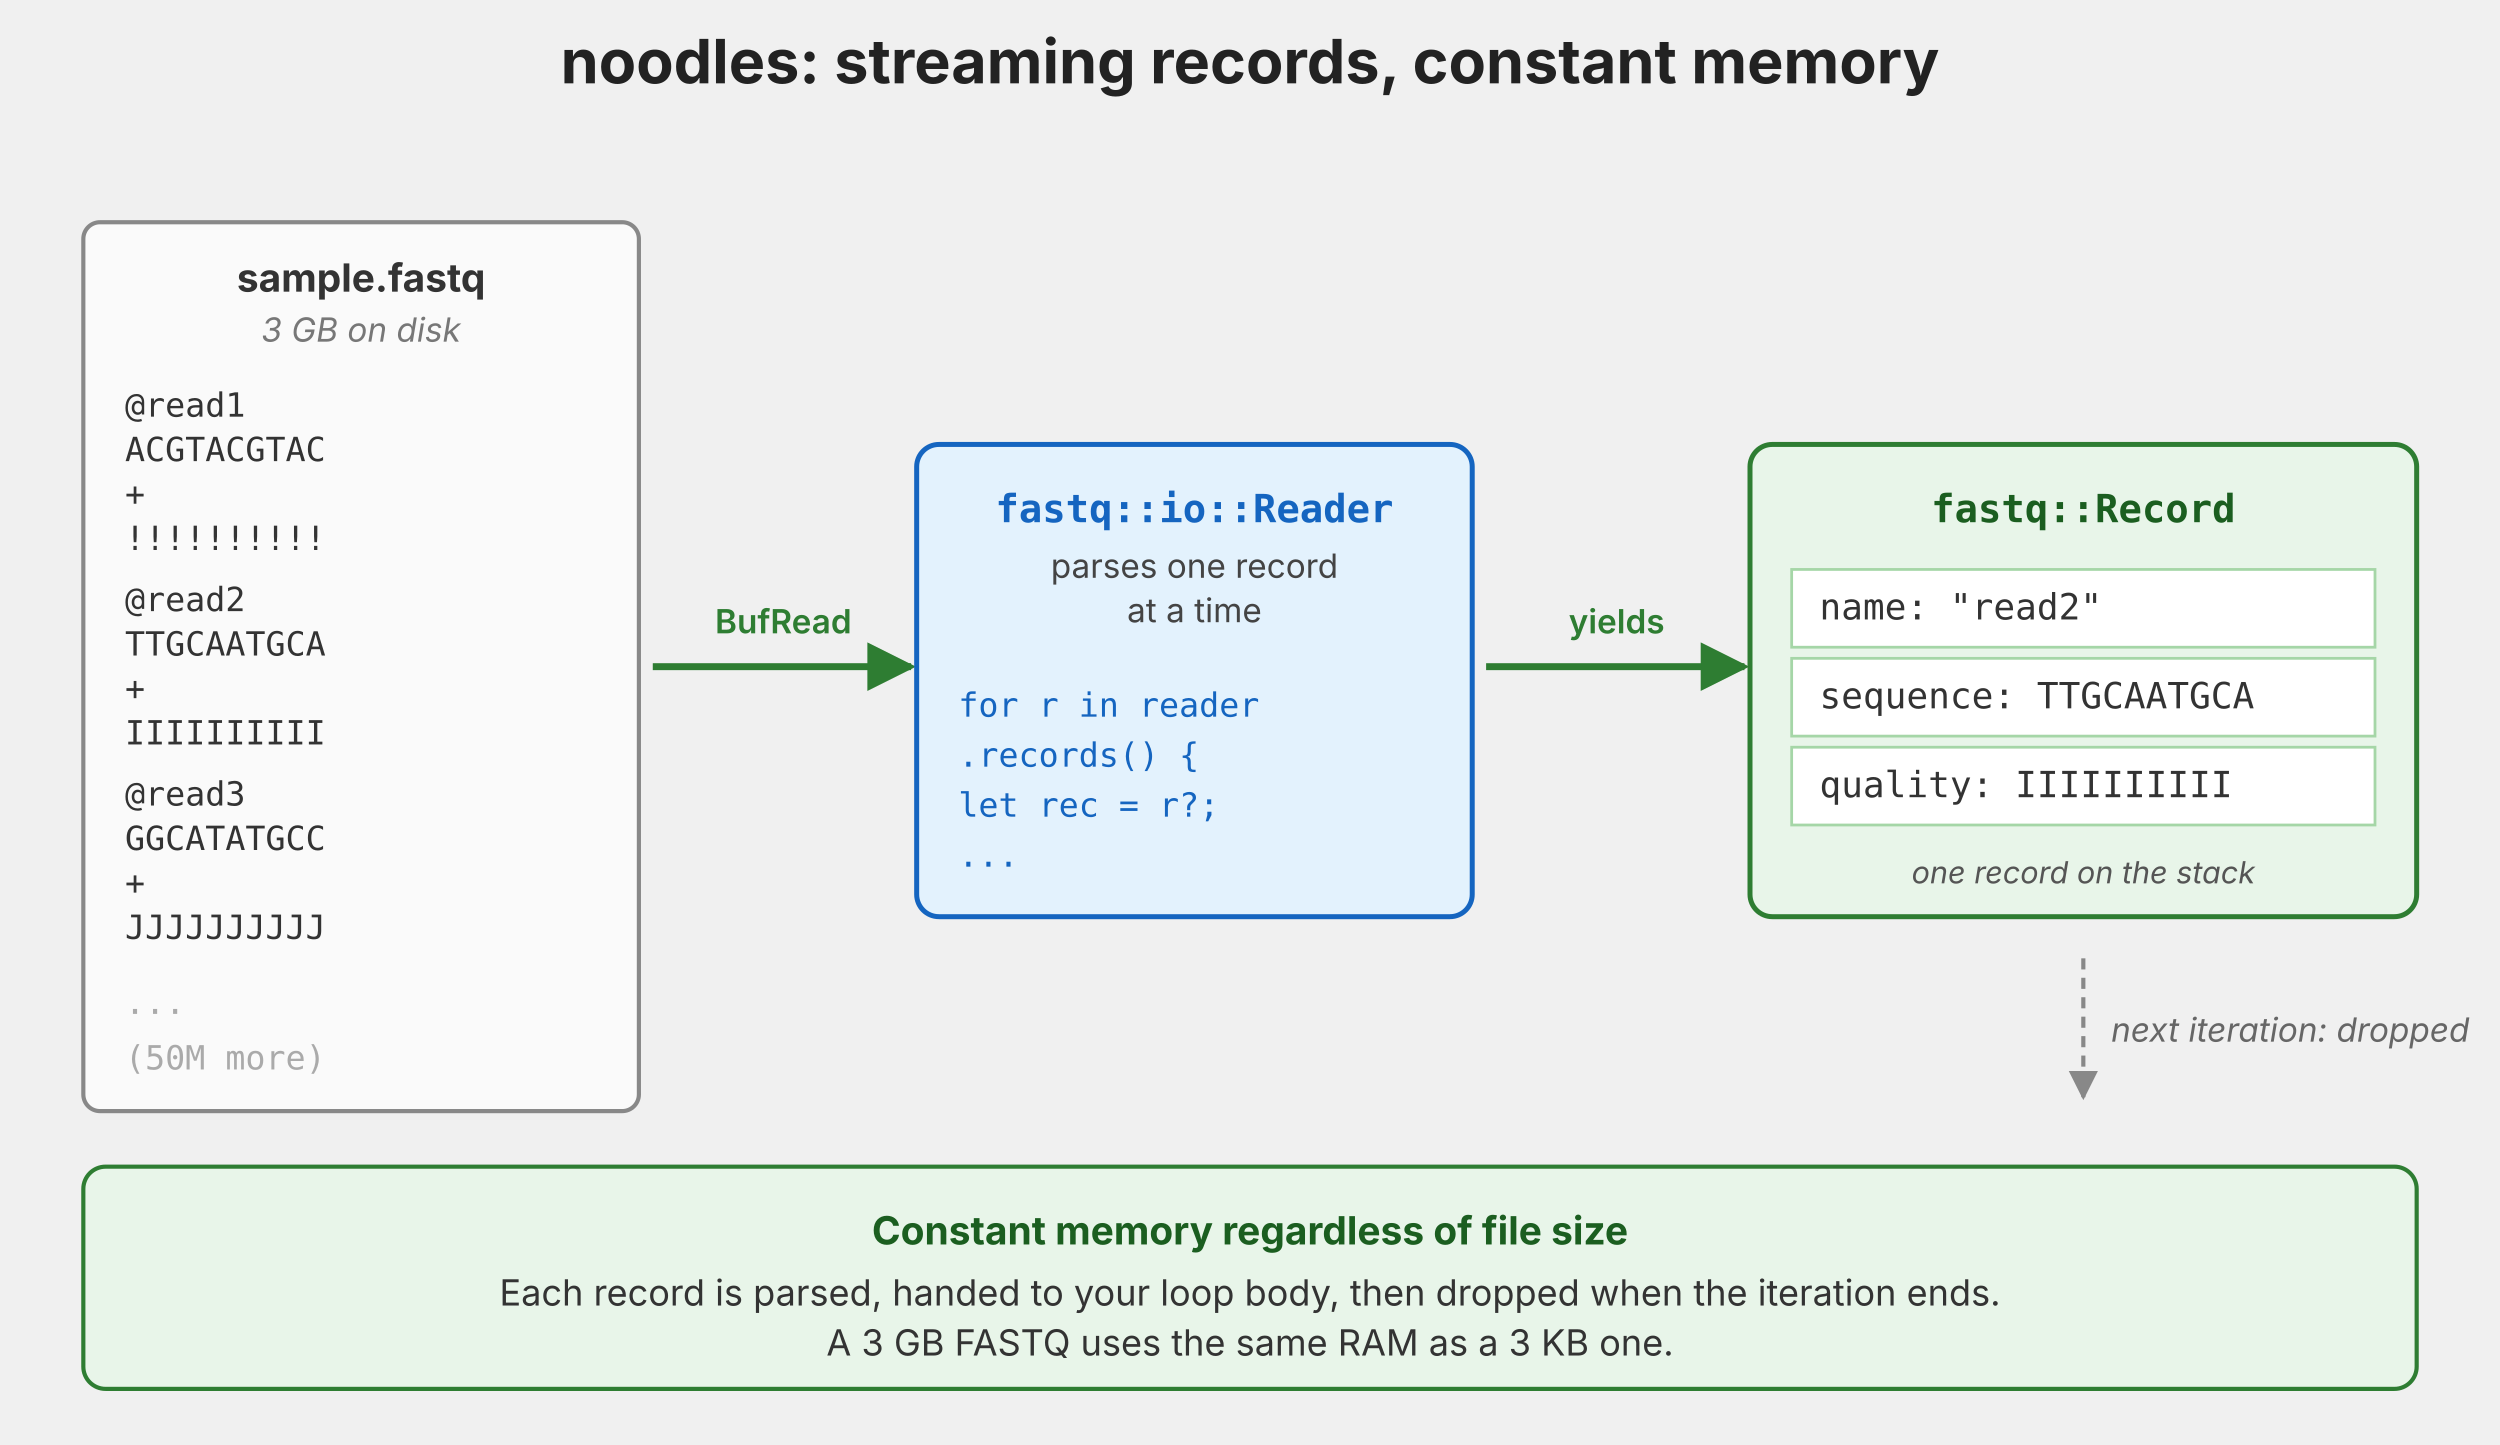
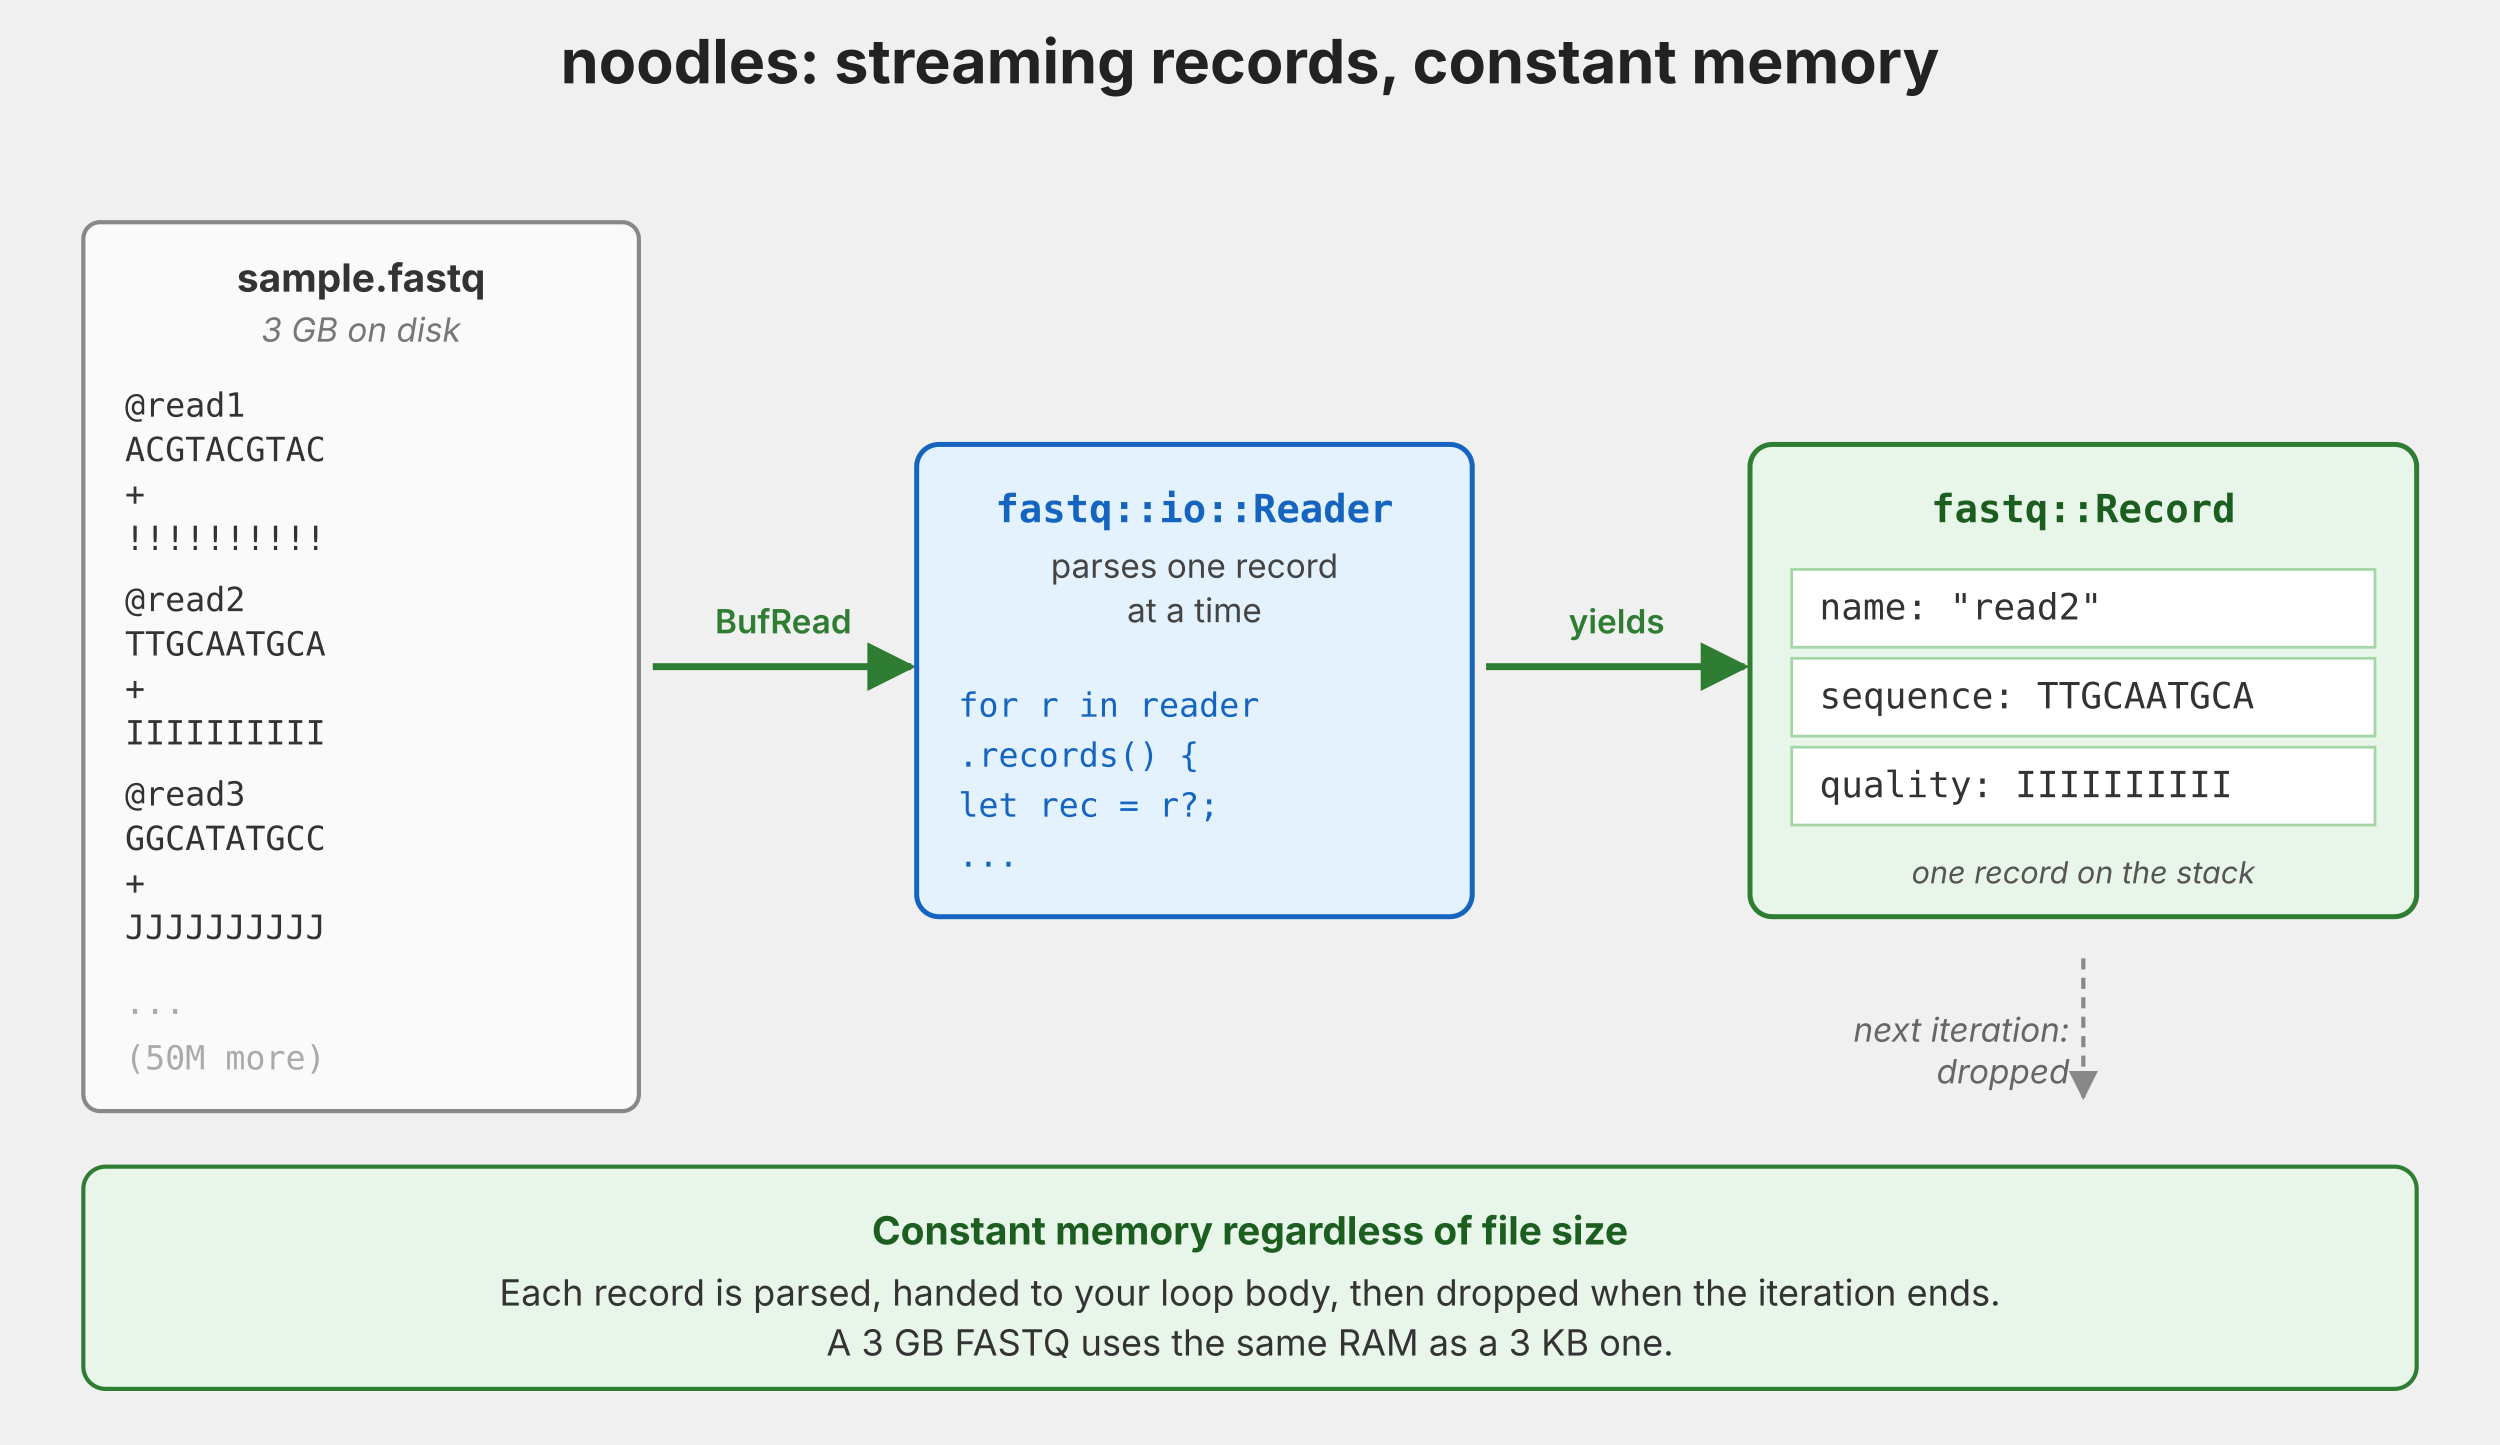
<svg xmlns="http://www.w3.org/2000/svg" viewBox="0 0 900 520" font-family="system-ui, -apple-system, sans-serif">
  <defs>
    <marker id="arrow-noodles" viewBox="0 0 10 10" refX="9" refY="5" markerWidth="7" markerHeight="7" orient="auto-start-reverse">
      <path d="M 0 0 L 10 5 L 0 10 z" fill="#2e7d32" />
    </marker>
    <marker id="arrow-drop" viewBox="0 0 10 10" refX="9" refY="5" markerWidth="7" markerHeight="7" orient="auto-start-reverse">
      <path d="M 0 0 L 10 5 L 0 10 z" fill="#888" />
    </marker>
  </defs>
  <text x="450" y="30" text-anchor="middle" font-size="22" font-weight="700" fill="#222">
    noodles: streaming records, constant memory
  </text>
  <rect x="30" y="80" width="200" height="320" rx="6" ry="6" fill="#fafafa" stroke="#888" stroke-width="1.5" />
  <text x="130" y="105" text-anchor="middle" font-size="14" font-weight="700" fill="#333">
    sample.fastq
  </text>
  <text x="130" y="123" text-anchor="middle" font-size="12" fill="#777" font-style="italic">
    3 GB on disk
  </text>
  <g font-family="ui-monospace, monospace" font-size="12" fill="#333">
    <text x="45" y="150">@read1</text>
    <text x="45" y="166">ACGTACGTAC</text>
    <text x="45" y="182">+</text>
    <text x="45" y="198">!!!!!!!!!!</text>
    <text x="45" y="220">@read2</text>
    <text x="45" y="236">TTGCAATGCA</text>
    <text x="45" y="252">+</text>
    <text x="45" y="268">IIIIIIIIII</text>
    <text x="45" y="290">@read3</text>
    <text x="45" y="306">GGCATATGCC</text>
    <text x="45" y="322">+</text>
    <text x="45" y="338">JJJJJJJJJJ</text>
    <text x="45" y="365" fill="#aaa">    ...</text>
    <text x="45" y="385" fill="#aaa">(50M more)</text>
  </g>
  <line x1="235" y1="240" x2="328" y2="240" stroke="#2e7d32" stroke-width="2.5" marker-end="url(#arrow-noodles)" />
  <text x="282" y="228" text-anchor="middle" font-size="12" font-weight="600" fill="#2e7d32">
    BufRead
  </text>
  <rect x="330" y="160" width="200" height="170" rx="8" ry="8" fill="#e3f2fd" stroke="#1565c0" stroke-width="1.8" />
  <text x="430" y="188" text-anchor="middle" font-size="14" font-weight="700" font-family="ui-monospace, monospace" fill="#1565c0">
    fastq::io::Reader
  </text>
  <text x="430" y="208" text-anchor="middle" font-size="12" fill="#444">
    parses one record
  </text>
  <text x="430" y="224" text-anchor="middle" font-size="12" fill="#444">
    at a time
  </text>
  <g font-family="ui-monospace, monospace" font-size="12" fill="#1565c0">
    <text x="345" y="258">for r in reader</text>
    <text x="345" y="276">    .records() {</text>
    <text x="345" y="294">  let rec = r?;</text>
    <text x="345" y="312">  ...</text>
  </g>
  <line x1="535" y1="240" x2="628" y2="240" stroke="#2e7d32" stroke-width="2.5" marker-end="url(#arrow-noodles)" />
  <text x="582" y="228" text-anchor="middle" font-size="12" font-weight="600" fill="#2e7d32">
    yields
  </text>
  <rect x="630" y="160" width="240" height="170" rx="8" ry="8" fill="#e8f5e9" stroke="#2e7d32" stroke-width="1.8" />
  <text x="750" y="188" text-anchor="middle" font-size="14" font-weight="700" font-family="ui-monospace, monospace" fill="#1b5e20">
    fastq::Record
  </text>
  <g font-family="ui-monospace, monospace" font-size="13" fill="#333">
    <rect x="645" y="205" width="210" height="28" fill="white" stroke="#a5d6a7" />
    <text x="655" y="223">name: "read2"</text>
    <rect x="645" y="237" width="210" height="28" fill="white" stroke="#a5d6a7" />
    <text x="655" y="255">sequence: TTGCAATGCA</text>
    <rect x="645" y="269" width="210" height="28" fill="white" stroke="#a5d6a7" />
    <text x="655" y="287">quality:  IIIIIIIIII</text>
  </g>
  <text x="750" y="318" text-anchor="middle" font-size="11" fill="#555" font-style="italic">
    one record on the stack
  </text>
  <line x1="750" y1="345" x2="750" y2="395" stroke="#888" stroke-width="1.5" stroke-dasharray="4,3" marker-end="url(#arrow-drop)" />
-   <text x="760" y="375" font-size="12" fill="#666" font-style="italic">
-     next iteration: dropped
+   <text x="745" y="375" text-anchor="end" font-size="12" fill="#666" font-style="italic">
+     next iteration:
+   </text>
+   <text x="745" y="390" text-anchor="end" font-size="12" fill="#666" font-style="italic">
+     dropped
  </text>
  <rect x="30" y="420" width="840" height="80" rx="8" ry="8" fill="#e8f5e9" stroke="#2e7d32" stroke-width="1.5" />
  <text x="450" y="448" text-anchor="middle" font-size="14" font-weight="700" fill="#1b5e20">
    Constant memory regardless of file size
  </text>
  <text x="450" y="470" text-anchor="middle" font-size="13" fill="#333">
    Each record is parsed, handed to your loop body, then dropped when the iteration ends.
  </text>
  <text x="450" y="488" text-anchor="middle" font-size="13" fill="#333">
    A 3 GB FASTQ uses the same RAM as a 3 KB one.
  </text>
</svg>
